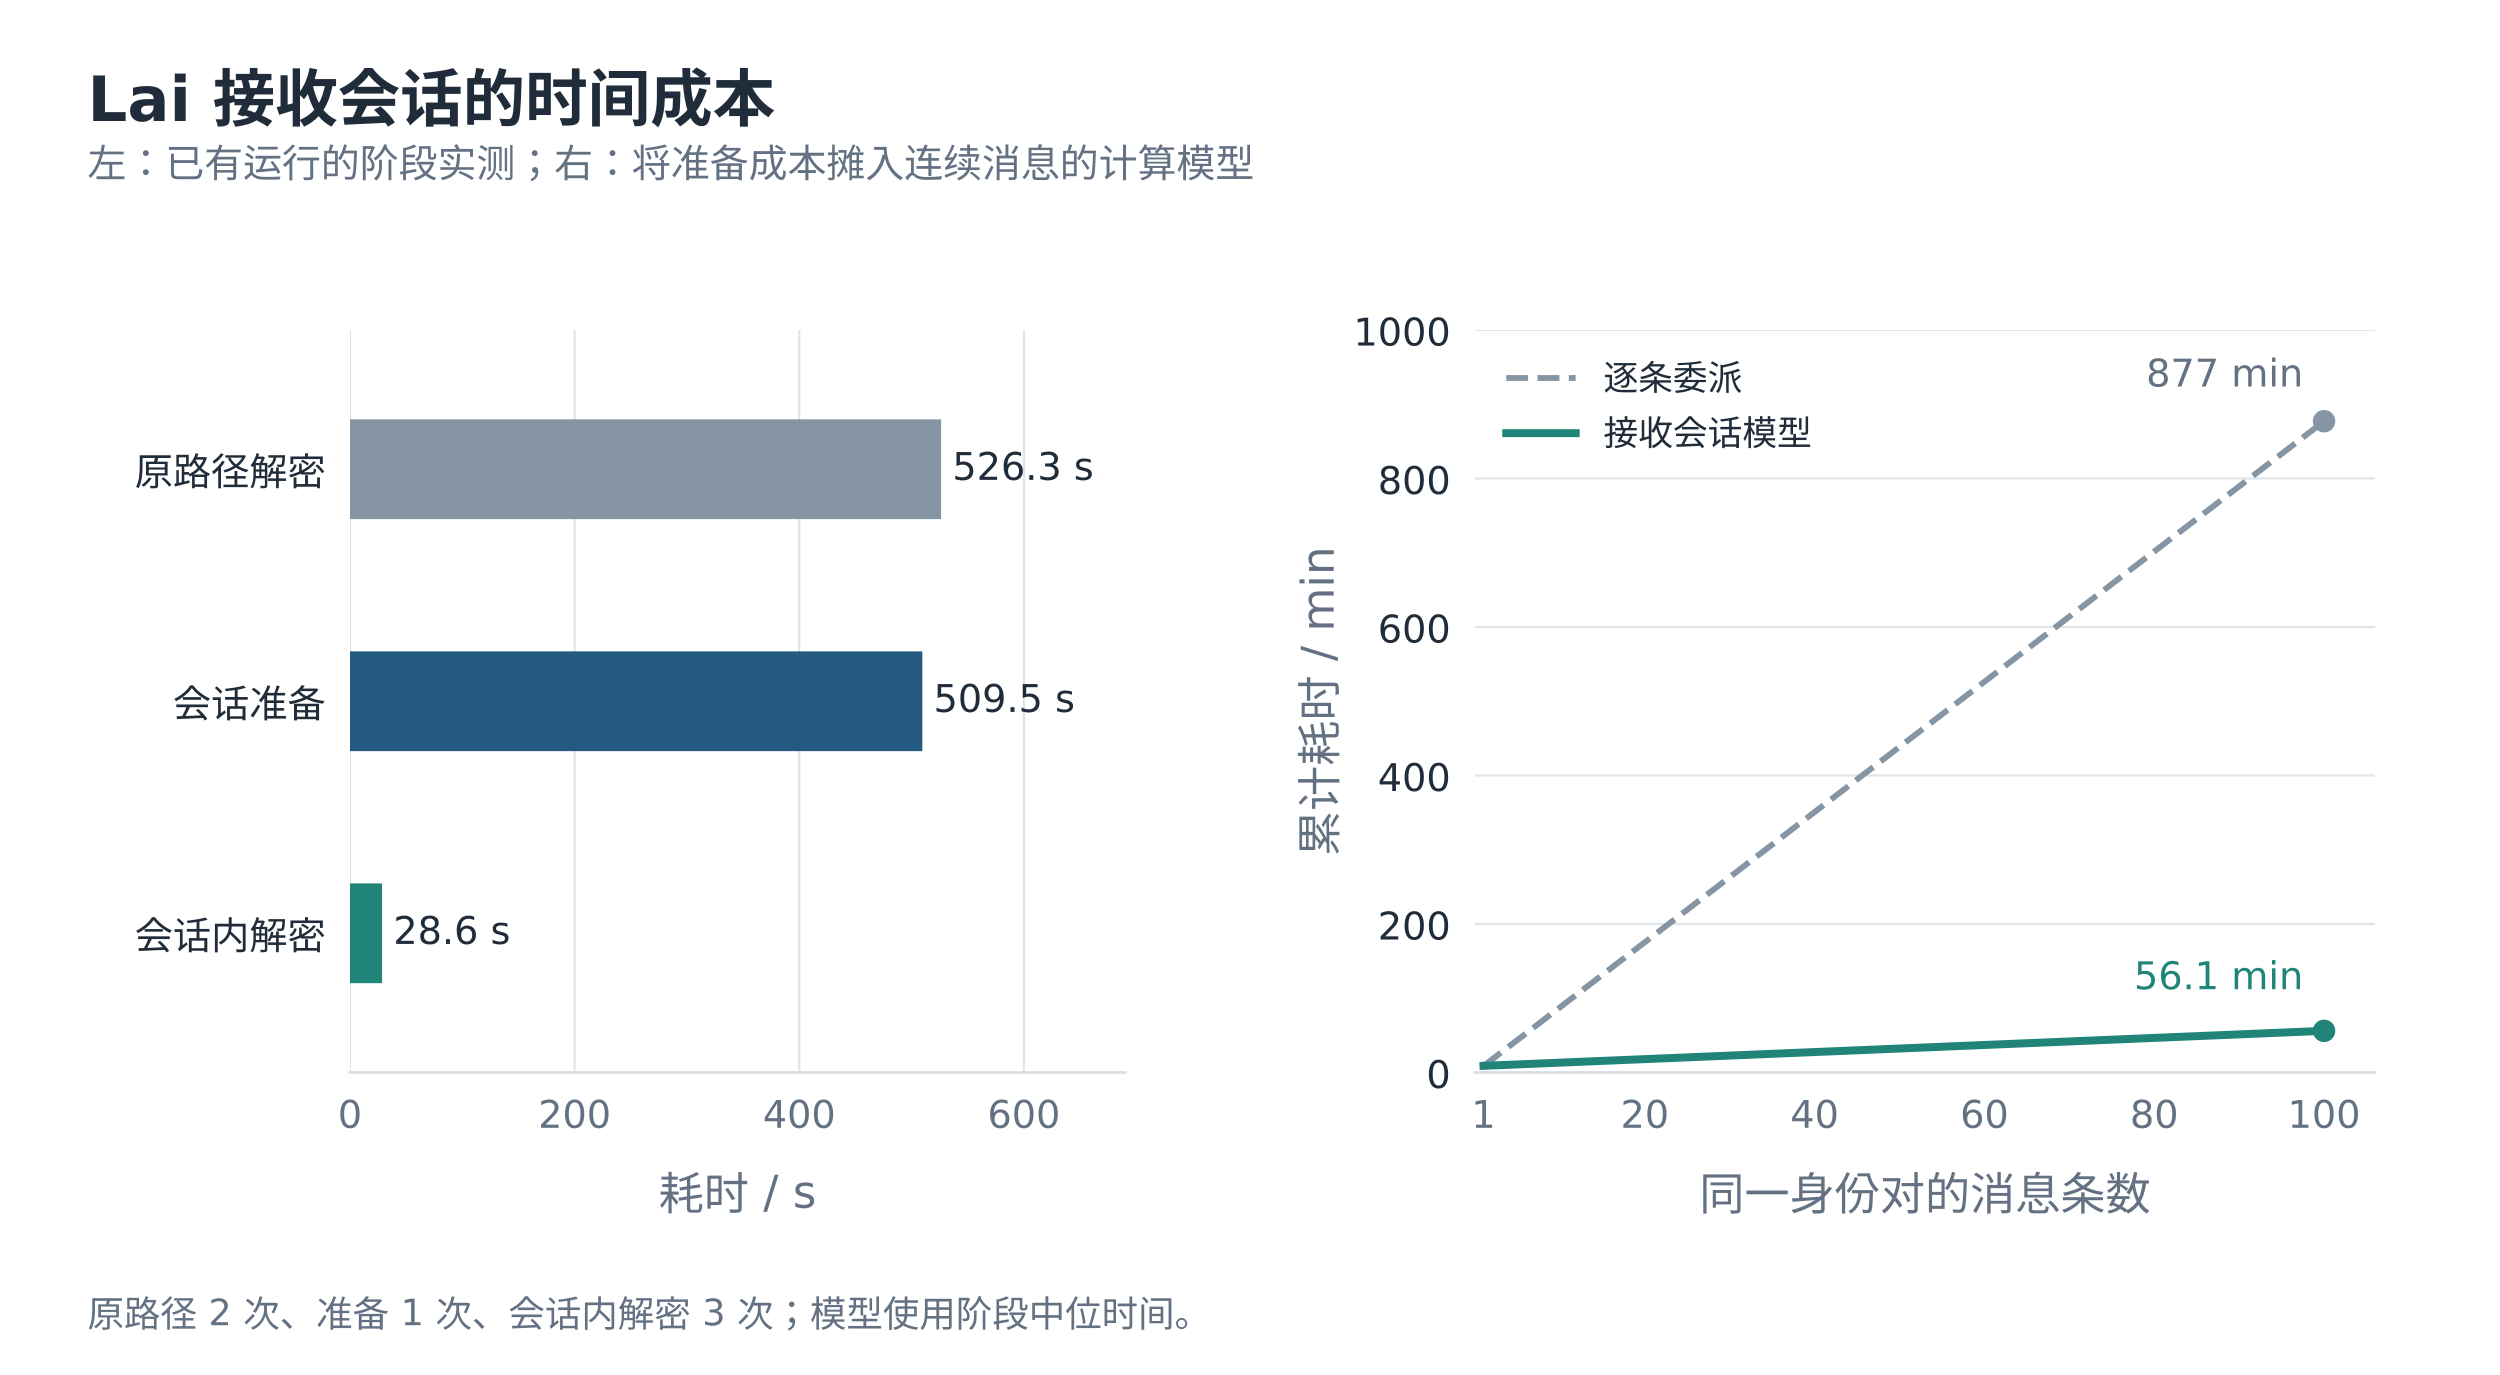
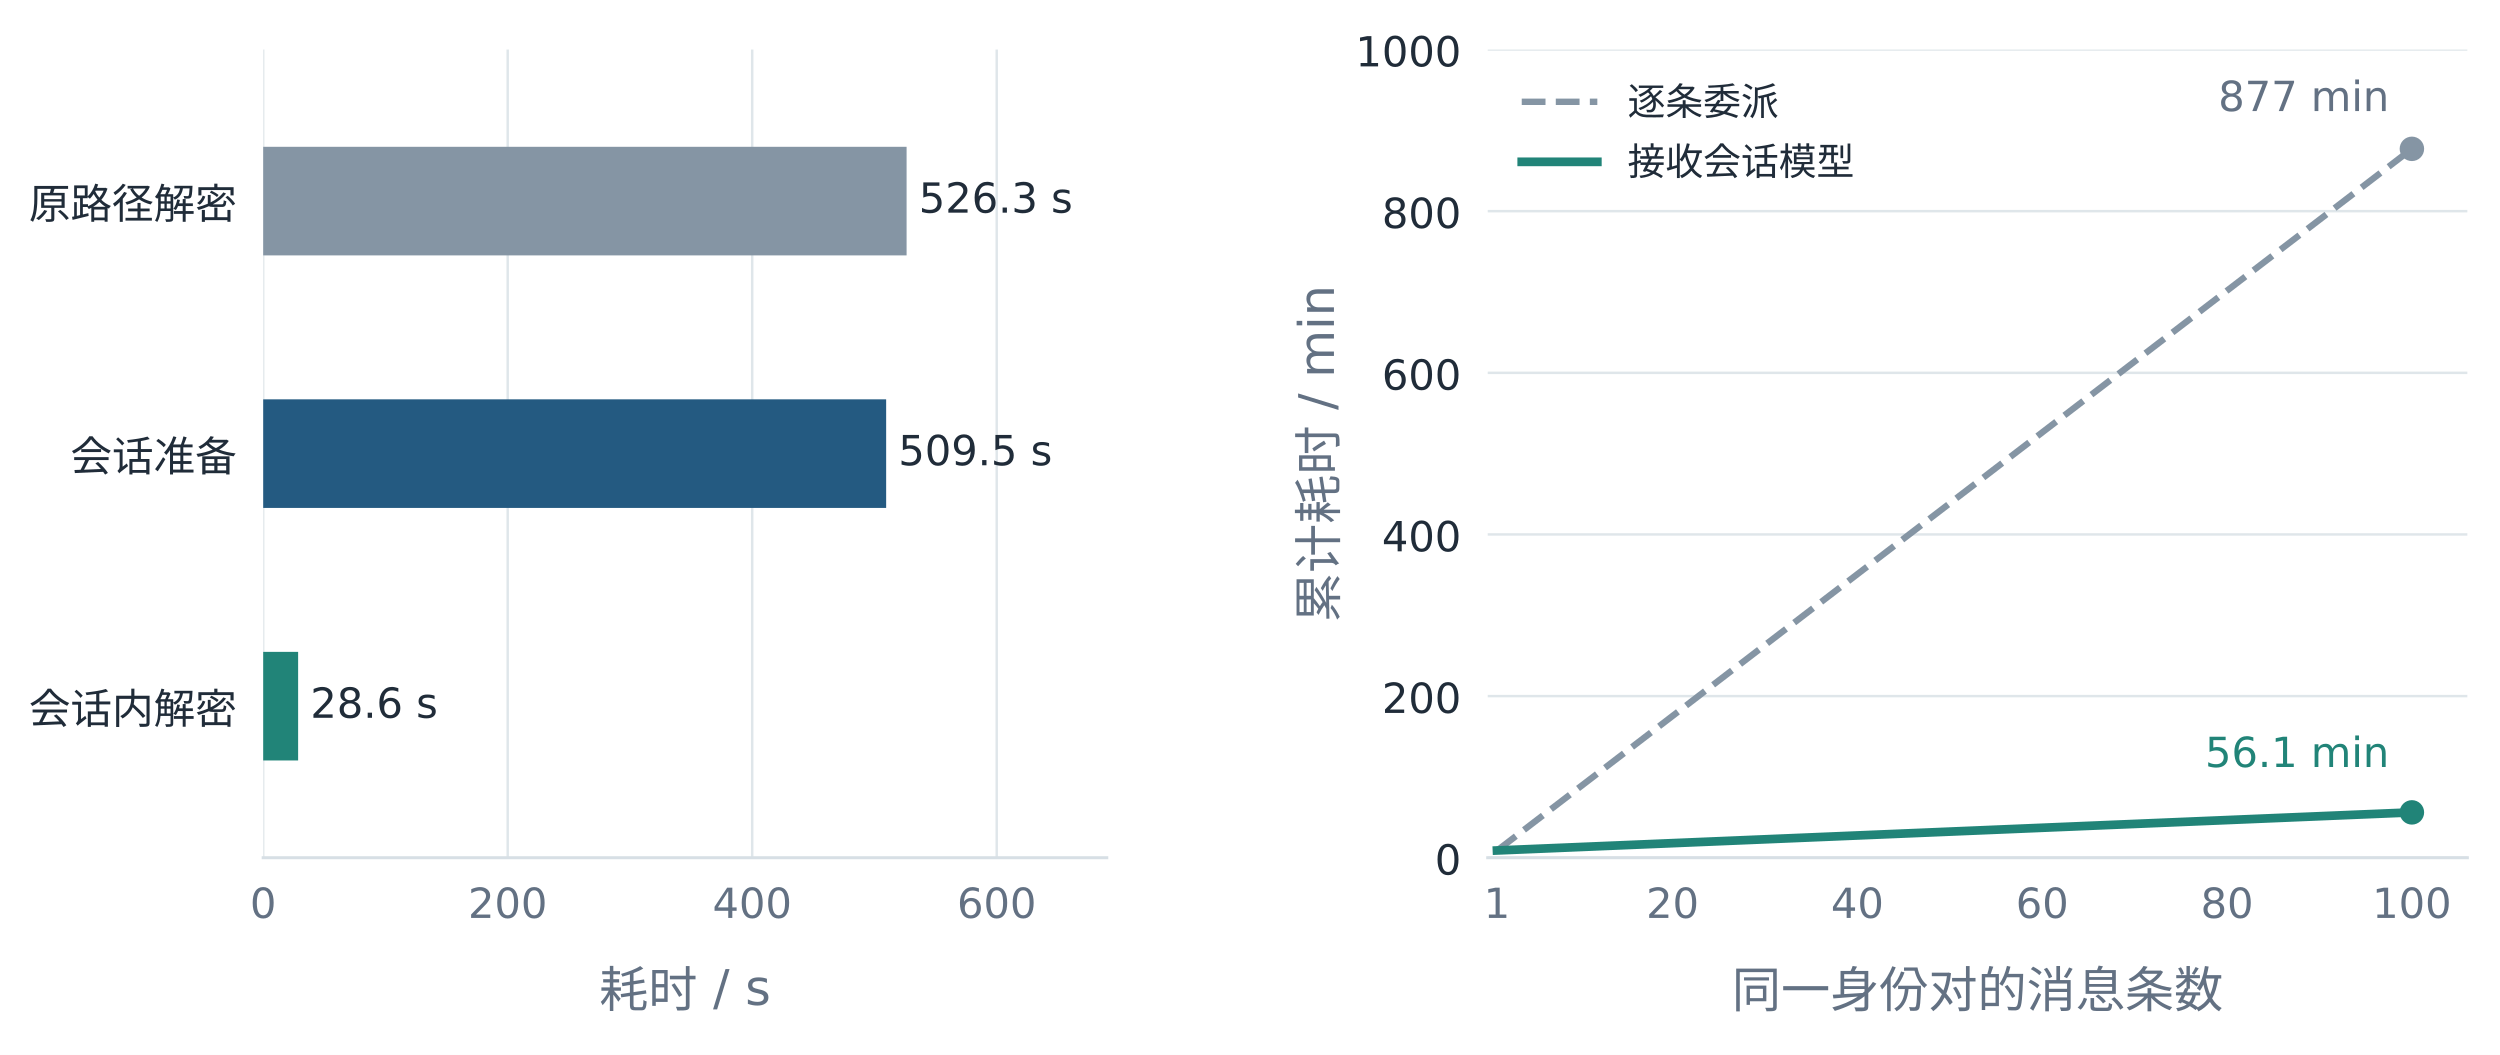
- <svg xmlns="http://www.w3.org/2000/svg" xmlns:xlink="http://www.w3.org/1999/xlink" width="720pt" height="396pt" viewBox="0 0 720 396" version="1.1">
+ <svg xmlns="http://www.w3.org/2000/svg" xmlns:xlink="http://www.w3.org/1999/xlink" width="661.48pt" height="279.12pt" viewBox="0 0 661.48 279.12" version="1.1">
  <defs>
    <style type="text/css">*{stroke-linejoin: round; stroke-linecap: butt}</style>
  </defs>
  <g id="figure_1">
    <g id="patch_1">
-       <path d="M 0 396 L 720 396 L 720 0 L 0 0 z " style="fill: #ffffff" />
+       <path d="M 0 279.12 L 661.48 279.12 L 661.48 0 L 0 0 z " style="fill: #ffffff" />
    </g>
    <g id="axes_1">
      <g id="patch_2">
-         <path d="M 100.8 308.88 L 324 308.88 L 324 95.04 L 100.8 95.04 z " style="fill: #ffffff" />
+         <path d="M 69.64 226.946 L 292.84 226.946 L 292.84 13.106 L 69.64 13.106 z " style="fill: #ffffff" />
      </g>
      <g id="matplotlib.axis_1">
        <g id="xtick_1">
          <g id="line2d_1">
-             <path d="M 100.8 308.88 L 100.8 95.04 " clip-path="url(#p736679c39c)" style="fill: none; stroke: #d7dfe5; stroke-opacity: 0.8; stroke-width: 0.65; stroke-linecap: square" />
+             <path d="M 69.64 226.946 L 69.64 13.106 " clip-path="url(#p7a46339833)" style="fill: none; stroke: #d7dfe5; stroke-opacity: 0.8; stroke-width: 0.65; stroke-linecap: square" />
          </g>
          <g id="line2d_2" />
          <g id="text_1">
-             <text style="font-size: 11px; font-family: 'Microsoft YaHei', 'DejaVu Sans'; text-anchor: middle; fill: #637183" x="100.8" y="324.812" transform="rotate(-0 100.8 324.8121)">0</text>
+             <text style="font-size: 11px; font-family: 'Microsoft YaHei', 'DejaVu Sans'; text-anchor: middle; fill: #637183" x="69.64" y="242.878" transform="rotate(-0 69.64 242.8782)">0</text>
          </g>
        </g>
        <g id="xtick_2">
          <g id="line2d_3">
-             <path d="M 165.496 308.88 L 165.496 95.04 " clip-path="url(#p736679c39c)" style="fill: none; stroke: #d7dfe5; stroke-opacity: 0.8; stroke-width: 0.65; stroke-linecap: square" />
+             <path d="M 134.336 226.946 L 134.336 13.106 " clip-path="url(#p7a46339833)" style="fill: none; stroke: #d7dfe5; stroke-opacity: 0.8; stroke-width: 0.65; stroke-linecap: square" />
          </g>
          <g id="line2d_4" />
          <g id="text_2">
-             <text style="font-size: 11px; font-family: 'Microsoft YaHei', 'DejaVu Sans'; text-anchor: middle; fill: #637183" x="165.496" y="324.812" transform="rotate(-0 165.4957 324.8121)">200</text>
+             <text style="font-size: 11px; font-family: 'Microsoft YaHei', 'DejaVu Sans'; text-anchor: middle; fill: #637183" x="134.336" y="242.878" transform="rotate(-0 134.3357 242.8782)">200</text>
          </g>
        </g>
        <g id="xtick_3">
          <g id="line2d_5">
-             <path d="M 230.191 308.88 L 230.191 95.04 " clip-path="url(#p736679c39c)" style="fill: none; stroke: #d7dfe5; stroke-opacity: 0.8; stroke-width: 0.65; stroke-linecap: square" />
+             <path d="M 199.031 226.946 L 199.031 13.106 " clip-path="url(#p7a46339833)" style="fill: none; stroke: #d7dfe5; stroke-opacity: 0.8; stroke-width: 0.65; stroke-linecap: square" />
          </g>
          <g id="line2d_6" />
          <g id="text_3">
-             <text style="font-size: 11px; font-family: 'Microsoft YaHei', 'DejaVu Sans'; text-anchor: middle; fill: #637183" x="230.191" y="324.812" transform="rotate(-0 230.1913 324.8121)">400</text>
+             <text style="font-size: 11px; font-family: 'Microsoft YaHei', 'DejaVu Sans'; text-anchor: middle; fill: #637183" x="199.031" y="242.878" transform="rotate(-0 199.0313 242.8782)">400</text>
          </g>
        </g>
        <g id="xtick_4">
          <g id="line2d_7">
-             <path d="M 294.887 308.88 L 294.887 95.04 " clip-path="url(#p736679c39c)" style="fill: none; stroke: #d7dfe5; stroke-opacity: 0.8; stroke-width: 0.65; stroke-linecap: square" />
+             <path d="M 263.727 226.946 L 263.727 13.106 " clip-path="url(#p7a46339833)" style="fill: none; stroke: #d7dfe5; stroke-opacity: 0.8; stroke-width: 0.65; stroke-linecap: square" />
          </g>
          <g id="line2d_8" />
          <g id="text_4">
-             <text style="font-size: 11px; font-family: 'Microsoft YaHei', 'DejaVu Sans'; text-anchor: middle; fill: #637183" x="294.887" y="324.812" transform="rotate(-0 294.887 324.8121)">600</text>
+             <text style="font-size: 11px; font-family: 'Microsoft YaHei', 'DejaVu Sans'; text-anchor: middle; fill: #637183" x="263.727" y="242.878" transform="rotate(-0 263.727 242.8782)">600</text>
          </g>
        </g>
        <g id="text_5">
-           <text style="font-size: 13px; font-family: 'Microsoft YaHei', 'DejaVu Sans'; text-anchor: middle; fill: #637183" x="212.4" y="348.41" transform="rotate(-0 212.4 348.41)">耗时 / s</text>
+           <text style="font-size: 13px; font-family: 'Microsoft YaHei', 'DejaVu Sans'; text-anchor: middle; fill: #637183" x="181.24" y="266.476" transform="rotate(-0 181.24 266.4761)">耗时 / s</text>
        </g>
      </g>
      <g id="matplotlib.axis_2">
        <g id="ytick_1">
          <g id="line2d_9" />
          <g id="text_6">
-             <text style="font-size: 11px; font-family: 'Microsoft YaHei', 'DejaVu Sans'; text-anchor: end; fill: #202c39" x="93.8" y="139.768" transform="rotate(-0 93.8 139.7679)">原路径解密</text>
+             <text style="font-size: 11px; font-family: 'Microsoft YaHei', 'DejaVu Sans'; text-anchor: end; fill: #202c39" x="62.64" y="57.834" transform="rotate(-0 62.64 57.83396)">原路径解密</text>
          </g>
        </g>
        <g id="ytick_2">
          <g id="line2d_10" />
          <g id="text_7">
-             <text style="font-size: 11px; font-family: 'Microsoft YaHei', 'DejaVu Sans'; text-anchor: end; fill: #202c39" x="93.8" y="206.603" transform="rotate(-0 93.8 206.6032)">会话准备</text>
+             <text style="font-size: 11px; font-family: 'Microsoft YaHei', 'DejaVu Sans'; text-anchor: end; fill: #202c39" x="62.64" y="124.669" transform="rotate(-0 62.64 124.6693)">会话准备</text>
          </g>
        </g>
        <g id="ytick_3">
          <g id="line2d_11" />
          <g id="text_8">
-             <text style="font-size: 11px; font-family: 'Microsoft YaHei', 'DejaVu Sans'; text-anchor: end; fill: #202c39" x="93.8" y="273.39" transform="rotate(-0 93.8 273.3904)">会话内解密</text>
+             <text style="font-size: 11px; font-family: 'Microsoft YaHei', 'DejaVu Sans'; text-anchor: end; fill: #202c39" x="62.64" y="191.456" transform="rotate(-0 62.64 191.4565)">会话内解密</text>
          </g>
        </g>
      </g>
      <g id="patch_3">
-         <path d="M 100.8 120.768 L 271.038 120.768 L 271.038 149.502 L 100.8 149.502 z " clip-path="url(#p736679c39c)" style="fill: #8595a4" />
+         <path d="M 69.64 38.834 L 239.878 38.834 L 239.878 67.568 L 69.64 67.568 z " clip-path="url(#p7a46339833)" style="fill: #8595a4" />
      </g>
      <g id="patch_4">
-         <path d="M 100.8 187.593 L 265.628 187.593 L 265.628 216.327 L 100.8 216.327 z " clip-path="url(#p736679c39c)" style="fill: #245a81" />
+         <path d="M 69.64 105.659 L 234.468 105.659 L 234.468 134.393 L 69.64 134.393 z " clip-path="url(#p7a46339833)" style="fill: #245a81" />
      </g>
      <g id="patch_5">
-         <path d="M 100.8 254.418 L 110.041 254.418 L 110.041 283.152 L 100.8 283.152 z " clip-path="url(#p736679c39c)" style="fill: #218478" />
+         <path d="M 69.64 172.484 L 78.881 172.484 L 78.881 201.218 L 69.64 201.218 z " clip-path="url(#p7a46339833)" style="fill: #218478" />
      </g>
      <g id="patch_6">
-         <path d="M 100.8 308.88 L 324 308.88 " style="fill: none; stroke: #d7dfe5; stroke-width: 0.8; stroke-linejoin: miter; stroke-linecap: square" />
+         <path d="M 69.64 226.946 L 292.84 226.946 " style="fill: none; stroke: #d7dfe5; stroke-width: 0.8; stroke-linejoin: miter; stroke-linecap: square" />
      </g>
      <g id="text_9">
-         <text style="font-size: 11px; font-family: 'Microsoft YaHei', 'DejaVu Sans'; text-anchor: start; fill: #202c39" x="274.272" y="138.207" transform="rotate(-0 274.2725 138.2073)">526.3 s</text>
+         <text style="font-size: 11px; font-family: 'Microsoft YaHei', 'DejaVu Sans'; text-anchor: start; fill: #202c39" x="243.112" y="56.273" transform="rotate(-0 243.1125 56.27333)">526.3 s</text>
      </g>
      <g id="text_10">
-         <text style="font-size: 11px; font-family: 'Microsoft YaHei', 'DejaVu Sans'; text-anchor: start; fill: #202c39" x="268.862" y="205.032" transform="rotate(-0 268.8624 205.0323)">509.5 s</text>
+         <text style="font-size: 11px; font-family: 'Microsoft YaHei', 'DejaVu Sans'; text-anchor: start; fill: #202c39" x="237.702" y="123.098" transform="rotate(-0 237.7024 123.0983)">509.5 s</text>
      </g>
      <g id="text_11">
-         <text style="font-size: 11px; font-family: 'Microsoft YaHei', 'DejaVu Sans'; text-anchor: start; fill: #202c39" x="113.276" y="271.857" transform="rotate(-0 113.2758 271.8573)">28.6 s</text>
+         <text style="font-size: 11px; font-family: 'Microsoft YaHei', 'DejaVu Sans'; text-anchor: start; fill: #202c39" x="82.116" y="189.923" transform="rotate(-0 82.11577 189.9233)">28.6 s</text>
      </g>
    </g>
    <g id="axes_2">
      <g id="patch_7">
-         <path d="M 424.8 308.88 L 684 308.88 L 684 95.04 L 424.8 95.04 z " style="fill: #ffffff" />
+         <path d="M 393.64 226.946 L 652.84 226.946 L 652.84 13.106 L 393.64 13.106 z " style="fill: #ffffff" />
      </g>
      <g id="matplotlib.axis_3">
        <g id="xtick_5">
          <g id="line2d_12" />
          <g id="text_12">
-             <text style="font-size: 11px; font-family: 'Microsoft YaHei', 'DejaVu Sans'; text-anchor: middle; fill: #637183" x="427.245" y="324.812" transform="rotate(-0 427.2453 324.8121)">1</text>
+             <text style="font-size: 11px; font-family: 'Microsoft YaHei', 'DejaVu Sans'; text-anchor: middle; fill: #637183" x="396.085" y="242.878" transform="rotate(-0 396.0853 242.8782)">1</text>
          </g>
        </g>
        <g id="xtick_6">
          <g id="line2d_13" />
          <g id="text_13">
-             <text style="font-size: 11px; font-family: 'Microsoft YaHei', 'DejaVu Sans'; text-anchor: middle; fill: #637183" x="473.706" y="324.812" transform="rotate(-0 473.7057 324.8121)">20</text>
+             <text style="font-size: 11px; font-family: 'Microsoft YaHei', 'DejaVu Sans'; text-anchor: middle; fill: #637183" x="442.546" y="242.878" transform="rotate(-0 442.5457 242.8782)">20</text>
          </g>
        </g>
        <g id="xtick_7">
          <g id="line2d_14" />
          <g id="text_14">
-             <text style="font-size: 11px; font-family: 'Microsoft YaHei', 'DejaVu Sans'; text-anchor: middle; fill: #637183" x="522.611" y="324.812" transform="rotate(-0 522.6113 324.8121)">40</text>
+             <text style="font-size: 11px; font-family: 'Microsoft YaHei', 'DejaVu Sans'; text-anchor: middle; fill: #637183" x="491.451" y="242.878" transform="rotate(-0 491.4513 242.8782)">40</text>
          </g>
        </g>
        <g id="xtick_8">
          <g id="line2d_15" />
          <g id="text_15">
-             <text style="font-size: 11px; font-family: 'Microsoft YaHei', 'DejaVu Sans'; text-anchor: middle; fill: #637183" x="571.517" y="324.812" transform="rotate(-0 571.517 324.8121)">60</text>
+             <text style="font-size: 11px; font-family: 'Microsoft YaHei', 'DejaVu Sans'; text-anchor: middle; fill: #637183" x="540.357" y="242.878" transform="rotate(-0 540.357 242.8782)">60</text>
          </g>
        </g>
        <g id="xtick_9">
          <g id="line2d_16" />
          <g id="text_16">
-             <text style="font-size: 11px; font-family: 'Microsoft YaHei', 'DejaVu Sans'; text-anchor: middle; fill: #637183" x="620.423" y="324.812" transform="rotate(-0 620.4226 324.8121)">80</text>
+             <text style="font-size: 11px; font-family: 'Microsoft YaHei', 'DejaVu Sans'; text-anchor: middle; fill: #637183" x="589.263" y="242.878" transform="rotate(-0 589.2626 242.8782)">80</text>
          </g>
        </g>
        <g id="xtick_10">
          <g id="line2d_17" />
          <g id="text_17">
-             <text style="font-size: 11px; font-family: 'Microsoft YaHei', 'DejaVu Sans'; text-anchor: middle; fill: #637183" x="669.328" y="324.812" transform="rotate(-0 669.3283 324.8121)">100</text>
+             <text style="font-size: 11px; font-family: 'Microsoft YaHei', 'DejaVu Sans'; text-anchor: middle; fill: #637183" x="638.168" y="242.878" transform="rotate(-0 638.1683 242.8782)">100</text>
          </g>
        </g>
        <g id="text_18">
-           <text style="font-size: 13px; font-family: 'Microsoft YaHei', 'DejaVu Sans'; text-anchor: middle; fill: #637183" x="554.4" y="348.473" transform="rotate(-0 554.4 348.473)">同一身份对的消息条数</text>
+           <text style="font-size: 13px; font-family: 'Microsoft YaHei', 'DejaVu Sans'; text-anchor: middle; fill: #637183" x="523.24" y="266.539" transform="rotate(-0 523.24 266.5391)">同一身份对的消息条数</text>
        </g>
      </g>
      <g id="matplotlib.axis_4">
        <g id="ytick_4">
          <g id="line2d_18">
-             <path d="M 424.8 308.88 L 684 308.88 " clip-path="url(#p1b30e548a8)" style="fill: none; stroke: #d7dfe5; stroke-opacity: 0.8; stroke-width: 0.65; stroke-linecap: square" />
+             <path d="M 393.64 226.946 L 652.84 226.946 " clip-path="url(#pfef08fb9db)" style="fill: none; stroke: #d7dfe5; stroke-opacity: 0.8; stroke-width: 0.65; stroke-linecap: square" />
          </g>
          <g id="line2d_19" />
          <g id="text_19">
-             <text style="font-size: 11px; font-family: 'Microsoft YaHei', 'DejaVu Sans'; text-anchor: end; fill: #202c39" x="417.8" y="313.346" transform="rotate(-0 417.8 313.3461)">0</text>
+             <text style="font-size: 11px; font-family: 'Microsoft YaHei', 'DejaVu Sans'; text-anchor: end; fill: #202c39" x="386.64" y="231.412" transform="rotate(-0 386.64 231.4121)">0</text>
          </g>
        </g>
        <g id="ytick_5">
          <g id="line2d_20">
-             <path d="M 424.8 266.112 L 684 266.112 " clip-path="url(#p1b30e548a8)" style="fill: none; stroke: #d7dfe5; stroke-opacity: 0.8; stroke-width: 0.65; stroke-linecap: square" />
+             <path d="M 393.64 184.178 L 652.84 184.178 " clip-path="url(#pfef08fb9db)" style="fill: none; stroke: #d7dfe5; stroke-opacity: 0.8; stroke-width: 0.65; stroke-linecap: square" />
          </g>
          <g id="line2d_21" />
          <g id="text_20">
-             <text style="font-size: 11px; font-family: 'Microsoft YaHei', 'DejaVu Sans'; text-anchor: end; fill: #202c39" x="417.8" y="270.578" transform="rotate(-0 417.8 270.5781)">200</text>
+             <text style="font-size: 11px; font-family: 'Microsoft YaHei', 'DejaVu Sans'; text-anchor: end; fill: #202c39" x="386.64" y="188.644" transform="rotate(-0 386.64 188.6441)">200</text>
          </g>
        </g>
        <g id="ytick_6">
          <g id="line2d_22">
-             <path d="M 424.8 223.344 L 684 223.344 " clip-path="url(#p1b30e548a8)" style="fill: none; stroke: #d7dfe5; stroke-opacity: 0.8; stroke-width: 0.65; stroke-linecap: square" />
+             <path d="M 393.64 141.41 L 652.84 141.41 " clip-path="url(#pfef08fb9db)" style="fill: none; stroke: #d7dfe5; stroke-opacity: 0.8; stroke-width: 0.65; stroke-linecap: square" />
          </g>
          <g id="line2d_23" />
          <g id="text_21">
-             <text style="font-size: 11px; font-family: 'Microsoft YaHei', 'DejaVu Sans'; text-anchor: end; fill: #202c39" x="417.8" y="227.81" transform="rotate(-0 417.8 227.8101)">400</text>
+             <text style="font-size: 11px; font-family: 'Microsoft YaHei', 'DejaVu Sans'; text-anchor: end; fill: #202c39" x="386.64" y="145.876" transform="rotate(-0 386.64 145.8761)">400</text>
          </g>
        </g>
        <g id="ytick_7">
          <g id="line2d_24">
-             <path d="M 424.8 180.576 L 684 180.576 " clip-path="url(#p1b30e548a8)" style="fill: none; stroke: #d7dfe5; stroke-opacity: 0.8; stroke-width: 0.65; stroke-linecap: square" />
+             <path d="M 393.64 98.642 L 652.84 98.642 " clip-path="url(#pfef08fb9db)" style="fill: none; stroke: #d7dfe5; stroke-opacity: 0.8; stroke-width: 0.65; stroke-linecap: square" />
          </g>
          <g id="line2d_25" />
          <g id="text_22">
-             <text style="font-size: 11px; font-family: 'Microsoft YaHei', 'DejaVu Sans'; text-anchor: end; fill: #202c39" x="417.8" y="185.042" transform="rotate(-0 417.8 185.0421)">600</text>
+             <text style="font-size: 11px; font-family: 'Microsoft YaHei', 'DejaVu Sans'; text-anchor: end; fill: #202c39" x="386.64" y="103.108" transform="rotate(-0 386.64 103.1081)">600</text>
          </g>
        </g>
        <g id="ytick_8">
          <g id="line2d_26">
-             <path d="M 424.8 137.808 L 684 137.808 " clip-path="url(#p1b30e548a8)" style="fill: none; stroke: #d7dfe5; stroke-opacity: 0.8; stroke-width: 0.65; stroke-linecap: square" />
+             <path d="M 393.64 55.874 L 652.84 55.874 " clip-path="url(#pfef08fb9db)" style="fill: none; stroke: #d7dfe5; stroke-opacity: 0.8; stroke-width: 0.65; stroke-linecap: square" />
          </g>
          <g id="line2d_27" />
          <g id="text_23">
-             <text style="font-size: 11px; font-family: 'Microsoft YaHei', 'DejaVu Sans'; text-anchor: end; fill: #202c39" x="417.8" y="142.274" transform="rotate(-0 417.8 142.2741)">800</text>
+             <text style="font-size: 11px; font-family: 'Microsoft YaHei', 'DejaVu Sans'; text-anchor: end; fill: #202c39" x="386.64" y="60.34" transform="rotate(-0 386.64 60.34013)">800</text>
          </g>
        </g>
        <g id="ytick_9">
          <g id="line2d_28">
-             <path d="M 424.8 95.04 L 684 95.04 " clip-path="url(#p1b30e548a8)" style="fill: none; stroke: #d7dfe5; stroke-opacity: 0.8; stroke-width: 0.65; stroke-linecap: square" />
+             <path d="M 393.64 13.106 L 652.84 13.106 " clip-path="url(#pfef08fb9db)" style="fill: none; stroke: #d7dfe5; stroke-opacity: 0.8; stroke-width: 0.65; stroke-linecap: square" />
          </g>
          <g id="line2d_29" />
          <g id="text_24">
-             <text style="font-size: 11px; font-family: 'Microsoft YaHei', 'DejaVu Sans'; text-anchor: end; fill: #202c39" x="417.8" y="99.506" transform="rotate(-0 417.8 99.50606)">1000</text>
+             <text style="font-size: 11px; font-family: 'Microsoft YaHei', 'DejaVu Sans'; text-anchor: end; fill: #202c39" x="386.64" y="17.572" transform="rotate(-0 386.64 17.57213)">1000</text>
          </g>
        </g>
        <g id="text_25">
-           <text style="font-size: 13px; font-family: 'Microsoft YaHei', 'DejaVu Sans'; text-anchor: middle; fill: #637183" x="384.704" y="201.96" transform="rotate(-90 384.7037 201.96)">累计耗时 / min</text>
+           <text style="font-size: 13px; font-family: 'Microsoft YaHei', 'DejaVu Sans'; text-anchor: middle; fill: #637183" x="353.544" y="120.026" transform="rotate(-90 353.5437 120.0261)">累计耗时 / min</text>
        </g>
      </g>
      <g id="line2d_30">
-         <path d="M 427.245 307.004 L 429.691 305.129 L 432.136 303.253 L 434.581 301.377 L 437.026 299.502 L 439.472 297.626 L 441.917 295.751 L 444.362 293.875 L 446.808 291.999 L 449.253 290.124 L 451.698 288.248 L 454.143 286.372 L 456.589 284.497 L 459.034 282.621 L 461.479 280.745 L 463.925 278.87 L 466.37 276.994 L 468.815 275.119 L 471.26 273.243 L 473.706 271.367 L 476.151 269.492 L 478.596 267.616 L 481.042 265.74 L 483.487 263.865 L 485.932 261.989 L 488.377 260.113 L 490.823 258.238 L 493.268 256.362 L 495.713 254.487 L 498.158 252.611 L 500.604 250.735 L 503.049 248.86 L 505.494 246.984 L 507.94 245.108 L 510.385 243.233 L 512.83 241.357 L 515.275 239.482 L 517.721 237.606 L 520.166 235.73 L 522.611 233.855 L 525.057 231.979 L 527.502 230.103 L 529.947 228.228 L 532.392 226.352 L 534.838 224.476 L 537.283 222.601 L 539.728 220.725 L 542.174 218.85 L 544.619 216.974 L 547.064 215.098 L 549.509 213.223 L 551.955 211.347 L 554.4 209.471 L 556.845 207.596 L 559.291 205.72 L 561.736 203.844 L 564.181 201.969 L 566.626 200.093 L 569.072 198.218 L 571.517 196.342 L 573.962 194.466 L 576.408 192.591 L 578.853 190.715 L 581.298 188.839 L 583.743 186.964 L 586.189 185.088 L 588.634 183.212 L 591.079 181.337 L 593.525 179.461 L 595.97 177.586 L 598.415 175.71 L 600.86 173.834 L 603.306 171.959 L 605.751 170.083 L 608.196 168.207 L 610.642 166.332 L 613.087 164.456 L 615.532 162.58 L 617.977 160.705 L 620.423 158.829 L 622.868 156.954 L 625.313 155.078 L 627.758 153.202 L 630.204 151.327 L 632.649 149.451 L 635.094 147.575 L 637.54 145.7 L 639.985 143.824 L 642.43 141.948 L 644.875 140.073 L 647.321 138.197 L 649.766 136.322 L 652.211 134.446 L 654.657 132.57 L 657.102 130.695 L 659.547 128.819 L 661.992 126.943 L 664.438 125.068 L 666.883 123.192 L 669.328 121.317 " clip-path="url(#p1b30e548a8)" style="fill: none; stroke-dasharray: 6.29,2.72; stroke-dashoffset: 0; stroke: #8595a4; stroke-width: 1.7" />
+         <path d="M 396.085 225.07 L 398.531 223.195 L 400.976 221.319 L 403.421 219.444 L 405.866 217.568 L 408.312 215.692 L 410.757 213.817 L 413.202 211.941 L 415.648 210.065 L 418.093 208.19 L 420.538 206.314 L 422.983 204.438 L 425.429 202.563 L 427.874 200.687 L 430.319 198.812 L 432.765 196.936 L 435.21 195.06 L 437.655 193.185 L 440.1 191.309 L 442.546 189.433 L 444.991 187.558 L 447.436 185.682 L 449.882 183.806 L 452.327 181.931 L 454.772 180.055 L 457.217 178.18 L 459.663 176.304 L 462.108 174.428 L 464.553 172.553 L 466.998 170.677 L 469.444 168.801 L 471.889 166.926 L 474.334 165.05 L 476.78 163.174 L 479.225 161.299 L 481.67 159.423 L 484.115 157.548 L 486.561 155.672 L 489.006 153.796 L 491.451 151.921 L 493.897 150.045 L 496.342 148.169 L 498.787 146.294 L 501.232 144.418 L 503.678 142.542 L 506.123 140.667 L 508.568 138.791 L 511.014 136.916 L 513.459 135.04 L 515.904 133.164 L 518.349 131.289 L 520.795 129.413 L 523.24 127.537 L 525.685 125.662 L 528.131 123.786 L 530.576 121.911 L 533.021 120.035 L 535.466 118.159 L 537.912 116.284 L 540.357 114.408 L 542.802 112.532 L 545.248 110.657 L 547.693 108.781 L 550.138 106.905 L 552.583 105.03 L 555.029 103.154 L 557.474 101.279 L 559.919 99.403 L 562.365 97.527 L 564.81 95.652 L 567.255 93.776 L 569.7 91.9 L 572.146 90.025 L 574.591 88.149 L 577.036 86.273 L 579.482 84.398 L 581.927 82.522 L 584.372 80.647 L 586.817 78.771 L 589.263 76.895 L 591.708 75.02 L 594.153 73.144 L 596.598 71.268 L 599.044 69.393 L 601.489 67.517 L 603.934 65.641 L 606.38 63.766 L 608.825 61.89 L 611.27 60.015 L 613.715 58.139 L 616.161 56.263 L 618.606 54.388 L 621.051 52.512 L 623.497 50.636 L 625.942 48.761 L 628.387 46.885 L 630.832 45.009 L 633.278 43.134 L 635.723 41.258 L 638.168 39.383 " clip-path="url(#pfef08fb9db)" style="fill: none; stroke-dasharray: 6.29,2.72; stroke-dashoffset: 0; stroke: #8595a4; stroke-width: 1.7" />
      </g>
      <g id="line2d_31">
-         <path d="M 427.245 306.962 L 429.691 306.86 L 432.136 306.759 L 434.581 306.657 L 437.026 306.555 L 439.472 306.453 L 441.917 306.351 L 444.362 306.249 L 446.808 306.148 L 449.253 306.046 L 451.698 305.944 L 454.143 305.842 L 456.589 305.74 L 459.034 305.639 L 461.479 305.537 L 463.925 305.435 L 466.37 305.333 L 468.815 305.231 L 471.26 305.129 L 473.706 305.028 L 476.151 304.926 L 478.596 304.824 L 481.042 304.722 L 483.487 304.62 L 485.932 304.519 L 488.377 304.417 L 490.823 304.315 L 493.268 304.213 L 495.713 304.111 L 498.158 304.01 L 500.604 303.908 L 503.049 303.806 L 505.494 303.704 L 507.94 303.602 L 510.385 303.5 L 512.83 303.399 L 515.275 303.297 L 517.721 303.195 L 520.166 303.093 L 522.611 302.991 L 525.057 302.89 L 527.502 302.788 L 529.947 302.686 L 532.392 302.584 L 534.838 302.482 L 537.283 302.38 L 539.728 302.279 L 542.174 302.177 L 544.619 302.075 L 547.064 301.973 L 549.509 301.871 L 551.955 301.77 L 554.4 301.668 L 556.845 301.566 L 559.291 301.464 L 561.736 301.362 L 564.181 301.261 L 566.626 301.159 L 569.072 301.057 L 571.517 300.955 L 573.962 300.853 L 576.408 300.751 L 578.853 300.65 L 581.298 300.548 L 583.743 300.446 L 586.189 300.344 L 588.634 300.242 L 591.079 300.141 L 593.525 300.039 L 595.97 299.937 L 598.415 299.835 L 600.86 299.733 L 603.306 299.631 L 605.751 299.53 L 608.196 299.428 L 610.642 299.326 L 613.087 299.224 L 615.532 299.122 L 617.977 299.021 L 620.423 298.919 L 622.868 298.817 L 625.313 298.715 L 627.758 298.613 L 630.204 298.512 L 632.649 298.41 L 635.094 298.308 L 637.54 298.206 L 639.985 298.104 L 642.43 298.002 L 644.875 297.901 L 647.321 297.799 L 649.766 297.697 L 652.211 297.595 L 654.657 297.493 L 657.102 297.392 L 659.547 297.29 L 661.992 297.188 L 664.438 297.086 L 666.883 296.984 L 669.328 296.882 " clip-path="url(#p1b30e548a8)" style="fill: none; stroke: #218478; stroke-width: 2.3; stroke-linecap: square" />
+         <path d="M 396.085 225.028 L 398.531 224.926 L 400.976 224.825 L 403.421 224.723 L 405.866 224.621 L 408.312 224.519 L 410.757 224.417 L 413.202 224.316 L 415.648 224.214 L 418.093 224.112 L 420.538 224.01 L 422.983 223.908 L 425.429 223.806 L 427.874 223.705 L 430.319 223.603 L 432.765 223.501 L 435.21 223.399 L 437.655 223.297 L 440.1 223.196 L 442.546 223.094 L 444.991 222.992 L 447.436 222.89 L 449.882 222.788 L 452.327 222.686 L 454.772 222.585 L 457.217 222.483 L 459.663 222.381 L 462.108 222.279 L 464.553 222.177 L 466.998 222.076 L 469.444 221.974 L 471.889 221.872 L 474.334 221.77 L 476.78 221.668 L 479.225 221.567 L 481.67 221.465 L 484.115 221.363 L 486.561 221.261 L 489.006 221.159 L 491.451 221.057 L 493.897 220.956 L 496.342 220.854 L 498.787 220.752 L 501.232 220.65 L 503.678 220.548 L 506.123 220.447 L 508.568 220.345 L 511.014 220.243 L 513.459 220.141 L 515.904 220.039 L 518.349 219.937 L 520.795 219.836 L 523.24 219.734 L 525.685 219.632 L 528.131 219.53 L 530.576 219.428 L 533.021 219.327 L 535.466 219.225 L 537.912 219.123 L 540.357 219.021 L 542.802 218.919 L 545.248 218.818 L 547.693 218.716 L 550.138 218.614 L 552.583 218.512 L 555.029 218.41 L 557.474 218.308 L 559.919 218.207 L 562.365 218.105 L 564.81 218.003 L 567.255 217.901 L 569.7 217.799 L 572.146 217.698 L 574.591 217.596 L 577.036 217.494 L 579.482 217.392 L 581.927 217.29 L 584.372 217.188 L 586.817 217.087 L 589.263 216.985 L 591.708 216.883 L 594.153 216.781 L 596.598 216.679 L 599.044 216.578 L 601.489 216.476 L 603.934 216.374 L 606.38 216.272 L 608.825 216.17 L 611.27 216.069 L 613.715 215.967 L 616.161 215.865 L 618.606 215.763 L 621.051 215.661 L 623.497 215.559 L 625.942 215.458 L 628.387 215.356 L 630.832 215.254 L 633.278 215.152 L 635.723 215.05 L 638.168 214.949 " clip-path="url(#pfef08fb9db)" style="fill: none; stroke: #218478; stroke-width: 2.3; stroke-linecap: square" />
      </g>
      <g id="patch_8">
-         <path d="M 424.8 308.88 L 684 308.88 " style="fill: none; stroke: #d7dfe5; stroke-width: 0.8; stroke-linejoin: miter; stroke-linecap: square" />
+         <path d="M 393.64 226.946 L 652.84 226.946 " style="fill: none; stroke: #d7dfe5; stroke-width: 0.8; stroke-linejoin: miter; stroke-linecap: square" />
      </g>
      <g id="PathCollection_1">
        <defs>
          <path id="C0_0_f2846ba6a4" d="M 0 2.739 C 0.726 2.739 1.423 2.45 1.936 1.936 C 2.45 1.423 2.739 0.726 2.739 -0 C 2.739 -0.726 2.45 -1.423 1.936 -1.936 C 1.423 -2.45 0.726 -2.739 0 -2.739 C -0.726 -2.739 -1.423 -2.45 -1.936 -1.936 C -2.45 -1.423 -2.739 -0.726 -2.739 0 C -2.739 0.726 -2.45 1.423 -1.936 1.936 C -1.423 2.45 -0.726 2.739 0 2.739 z " />
        </defs>
-         <g clip-path="url(#p1b30e548a8)">
-           <use xlink:href="#C0_0_f2846ba6a4" x="669.328" y="121.317" style="fill: #8595a4; stroke: #8595a4" />
-         </g>
-         <g clip-path="url(#p1b30e548a8)">
-           <use xlink:href="#C0_0_f2846ba6a4" x="669.328" y="296.882" style="fill: #218478; stroke: #218478" />
+         <g clip-path="url(#pfef08fb9db)">
+           <use xlink:href="#C0_0_f2846ba6a4" x="638.168" y="39.383" style="fill: #8595a4; stroke: #8595a4" />
+         </g>
+         <g clip-path="url(#pfef08fb9db)">
+           <use xlink:href="#C0_0_f2846ba6a4" x="638.168" y="214.949" style="fill: #218478; stroke: #218478" />
        </g>
      </g>
      <g id="text_26">
-         <text style="font-size: 11px; font-family: 'Microsoft YaHei', 'DejaVu Sans'; text-anchor: end; fill: #637183" x="663.328" y="111.317" transform="rotate(-0 663.3283 111.3165)">877 min</text>
+         <text style="font-size: 11px; font-family: 'Microsoft YaHei', 'DejaVu Sans'; text-anchor: end; fill: #637183" x="632.168" y="29.383" transform="rotate(-0 632.1683 29.38257)">877 min</text>
      </g>
      <g id="text_27">
-         <text style="font-size: 11px; font-family: 'Microsoft YaHei', 'DejaVu Sans'; text-anchor: end; fill: #218478" x="663.328" y="284.882" transform="rotate(-0 663.3283 284.8825)">56.1 min</text>
+         <text style="font-size: 11px; font-family: 'Microsoft YaHei', 'DejaVu Sans'; text-anchor: end; fill: #218478" x="632.168" y="202.949" transform="rotate(-0 632.1683 202.9486)">56.1 min</text>
      </g>
      <g id="legend_1">
        <g id="line2d_32">
-           <path d="M 433.8 108.865 L 443.8 108.865 L 453.8 108.865 " style="fill: none; stroke-dasharray: 6.29,2.72; stroke-dashoffset: 0; stroke: #8595a4; stroke-width: 1.7" />
+           <path d="M 402.64 26.931 L 412.64 26.931 L 422.64 26.931 " style="fill: none; stroke-dasharray: 6.29,2.72; stroke-dashoffset: 0; stroke: #8595a4; stroke-width: 1.7" />
        </g>
        <g id="text_28">
-           <text style="font-size: 10px; font-family: 'Microsoft YaHei', 'DejaVu Sans'; text-anchor: start; fill: #202c39" x="461.8" y="112.365" transform="rotate(-0 461.8 112.365)">逐条委派</text>
+           <text style="font-size: 10px; font-family: 'Microsoft YaHei', 'DejaVu Sans'; text-anchor: start; fill: #202c39" x="430.64" y="30.431" transform="rotate(-0 430.64 30.43106)">逐条委派</text>
        </g>
        <g id="line2d_33">
-           <path d="M 433.8 124.754 L 443.8 124.754 L 453.8 124.754 " style="fill: none; stroke: #218478; stroke-width: 2.3; stroke-linecap: square" />
+           <path d="M 402.64 42.82 L 412.64 42.82 L 422.64 42.82 " style="fill: none; stroke: #218478; stroke-width: 2.3; stroke-linecap: square" />
        </g>
        <g id="text_29">
-           <text style="font-size: 10px; font-family: 'Microsoft YaHei', 'DejaVu Sans'; text-anchor: start; fill: #202c39" x="461.8" y="128.254" transform="rotate(-0 461.8 128.2539)">接收会话模型</text>
-         </g>
-       </g>
-     </g>
-     <g id="text_30">
-       <text style="font-weight: 700; font-size: 18px; font-family: 'Microsoft YaHei', 'DejaVu Sans'; text-anchor: start; fill: #202c39" x="25.2" y="34.855" transform="rotate(-0 25.2 34.85531)">Lai 接收会话的时间成本</text>
-     </g>
-     <g id="text_31">
-       <text style="font-size: 11.2px; font-family: 'Microsoft YaHei', 'DejaVu Sans'; text-anchor: start; fill: #637183" x="25.2" y="51.035" transform="rotate(-0 25.2 51.03525)">左：已有运行的阶段实测；右：将准备成本摊入连续消息的计算模型</text>
-     </g>
-     <g id="text_32">
-       <text style="font-size: 10.5px; font-family: 'Microsoft YaHei', 'DejaVu Sans'; text-anchor: start; fill: #637183" x="25.2" y="382.14" transform="rotate(-0 25.2 382.14)">原路径 2 次、准备 1 次、会话内解密 3 次；模型使用阶段中位时间。</text>
+           <text style="font-size: 10px; font-family: 'Microsoft YaHei', 'DejaVu Sans'; text-anchor: start; fill: #202c39" x="430.64" y="46.32" transform="rotate(-0 430.64 46.31993)">接收会话模型</text>
+         </g>
+       </g>
    </g>
  </g>
  <defs>
-     <clipPath id="p736679c39c">
-       <rect x="100.8" y="95.04" width="223.2" height="213.84" />
+     <clipPath id="p7a46339833">
+       <rect x="69.64" y="13.106" width="223.2" height="213.84" />
    </clipPath>
-     <clipPath id="p1b30e548a8">
-       <rect x="424.8" y="95.04" width="259.2" height="213.84" />
+     <clipPath id="pfef08fb9db">
+       <rect x="393.64" y="13.106" width="259.2" height="213.84" />
    </clipPath>
  </defs>
</svg>
